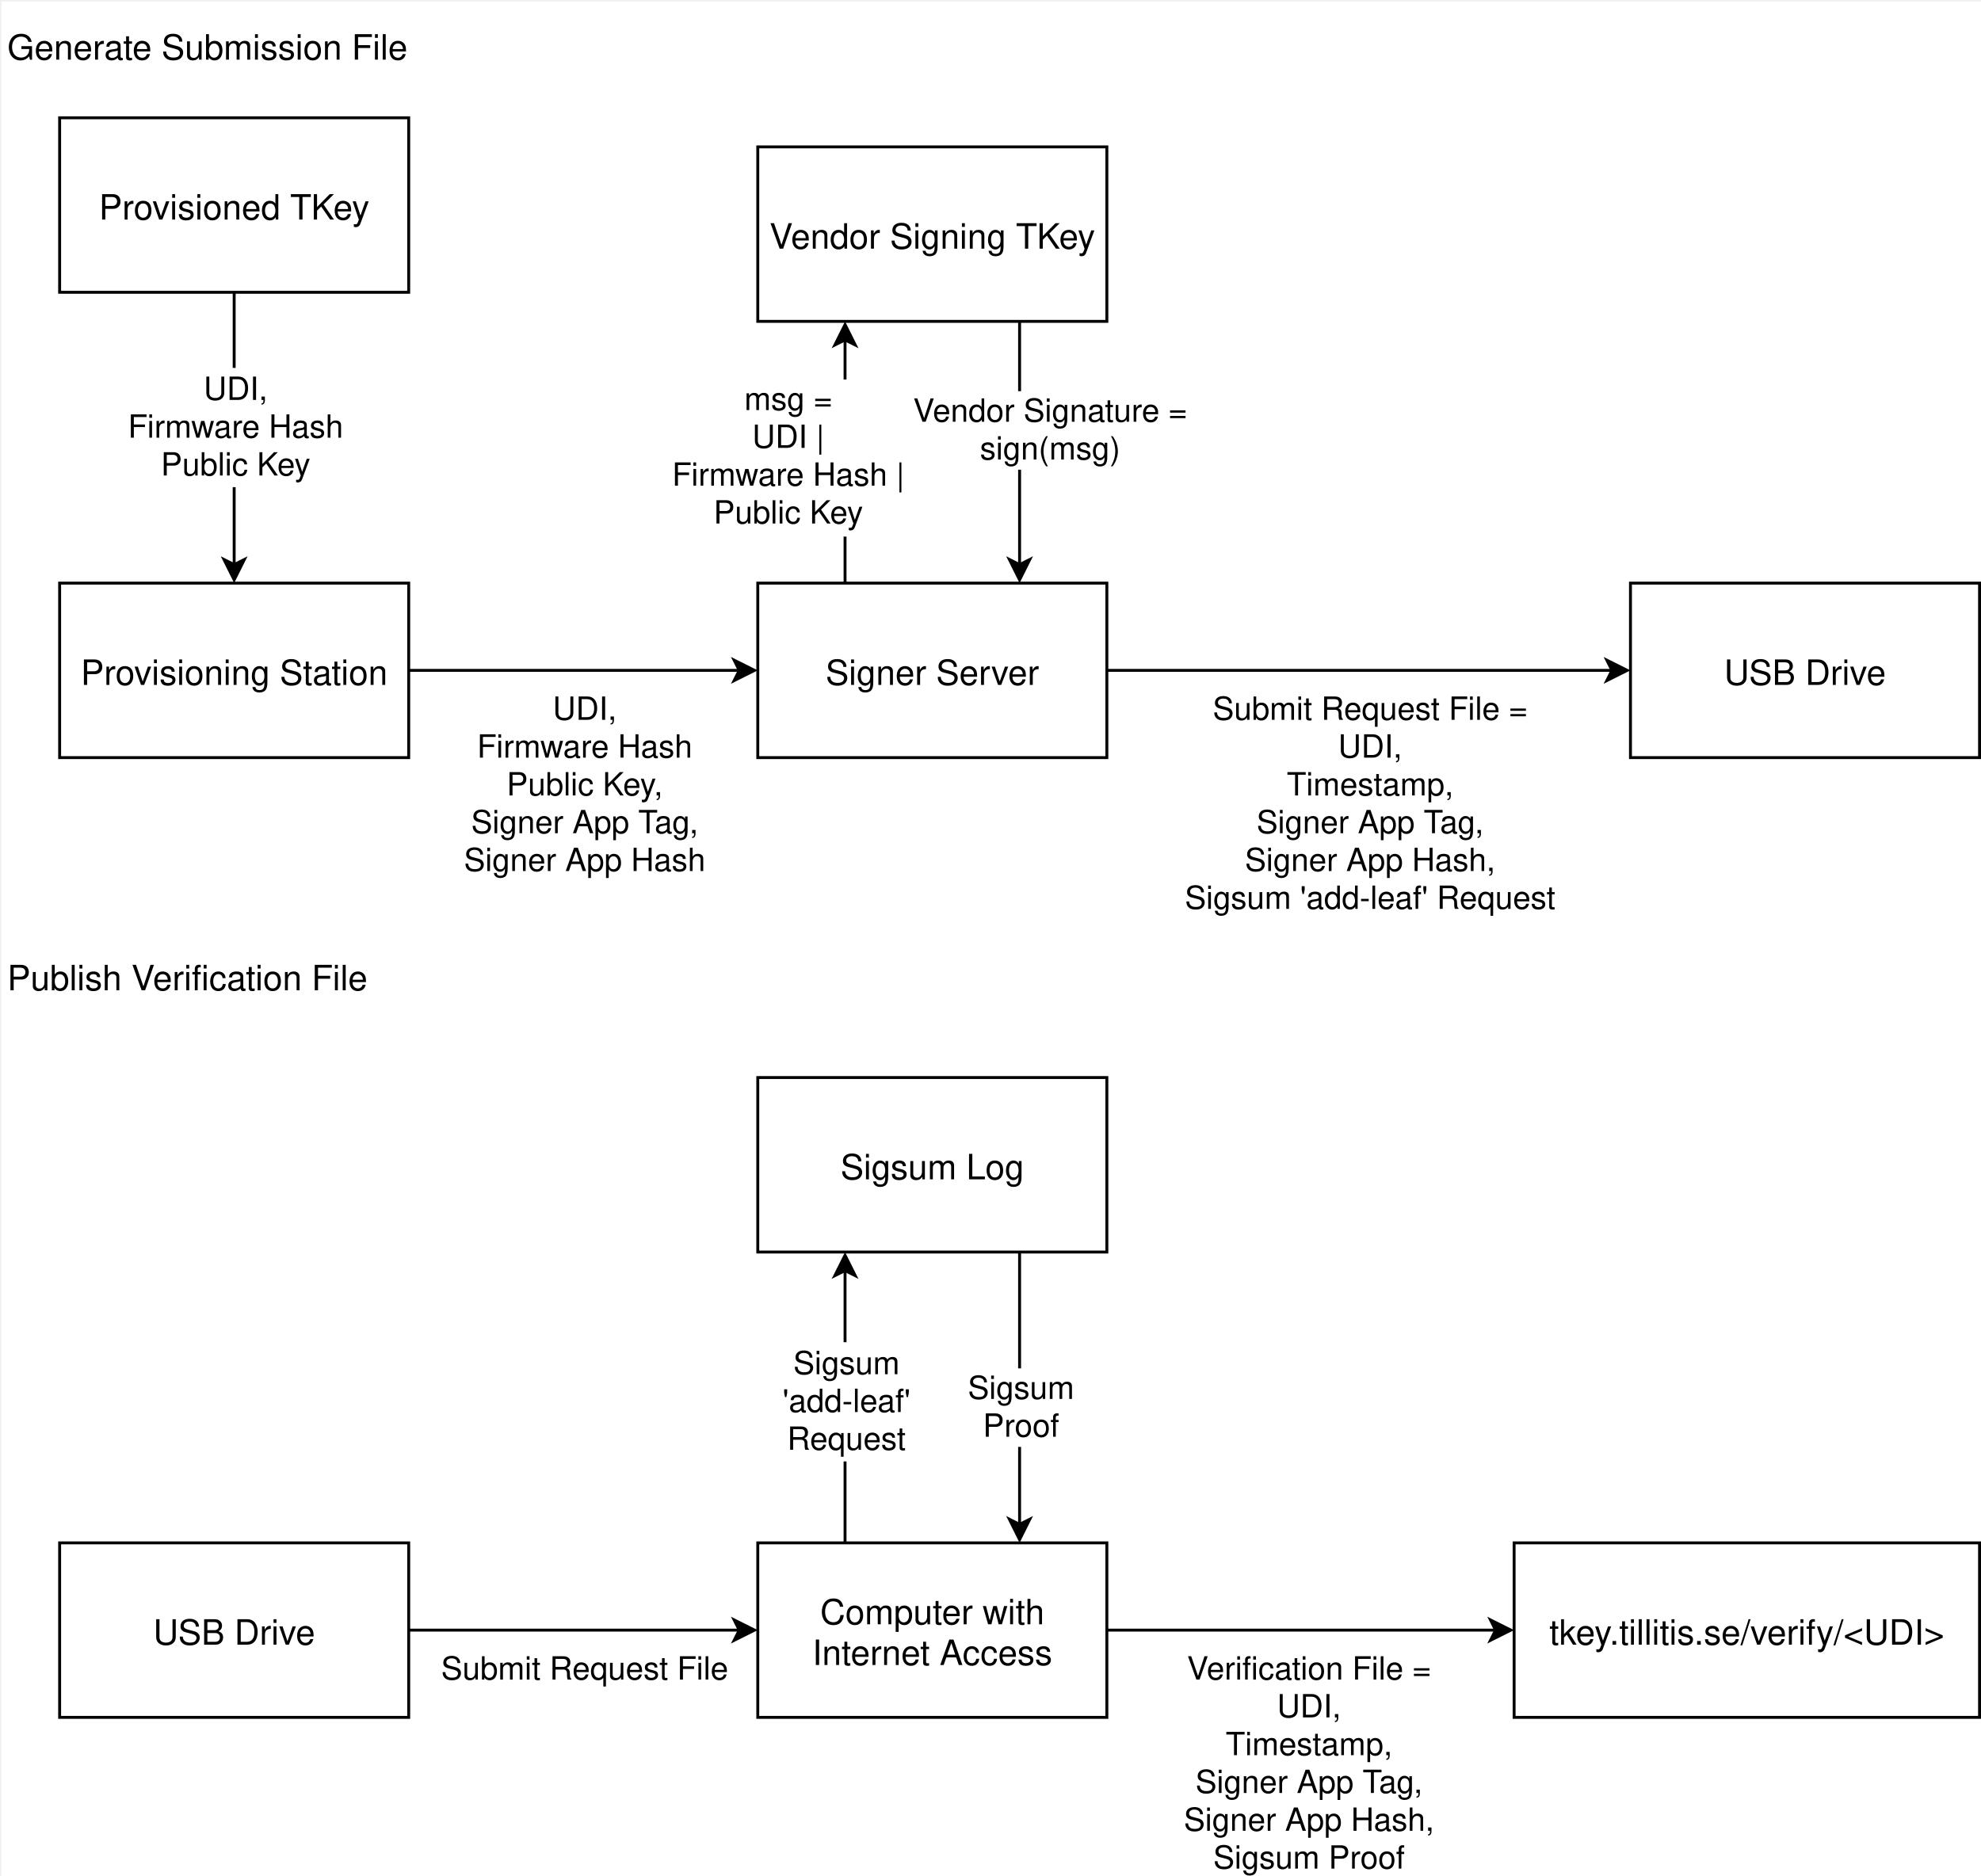
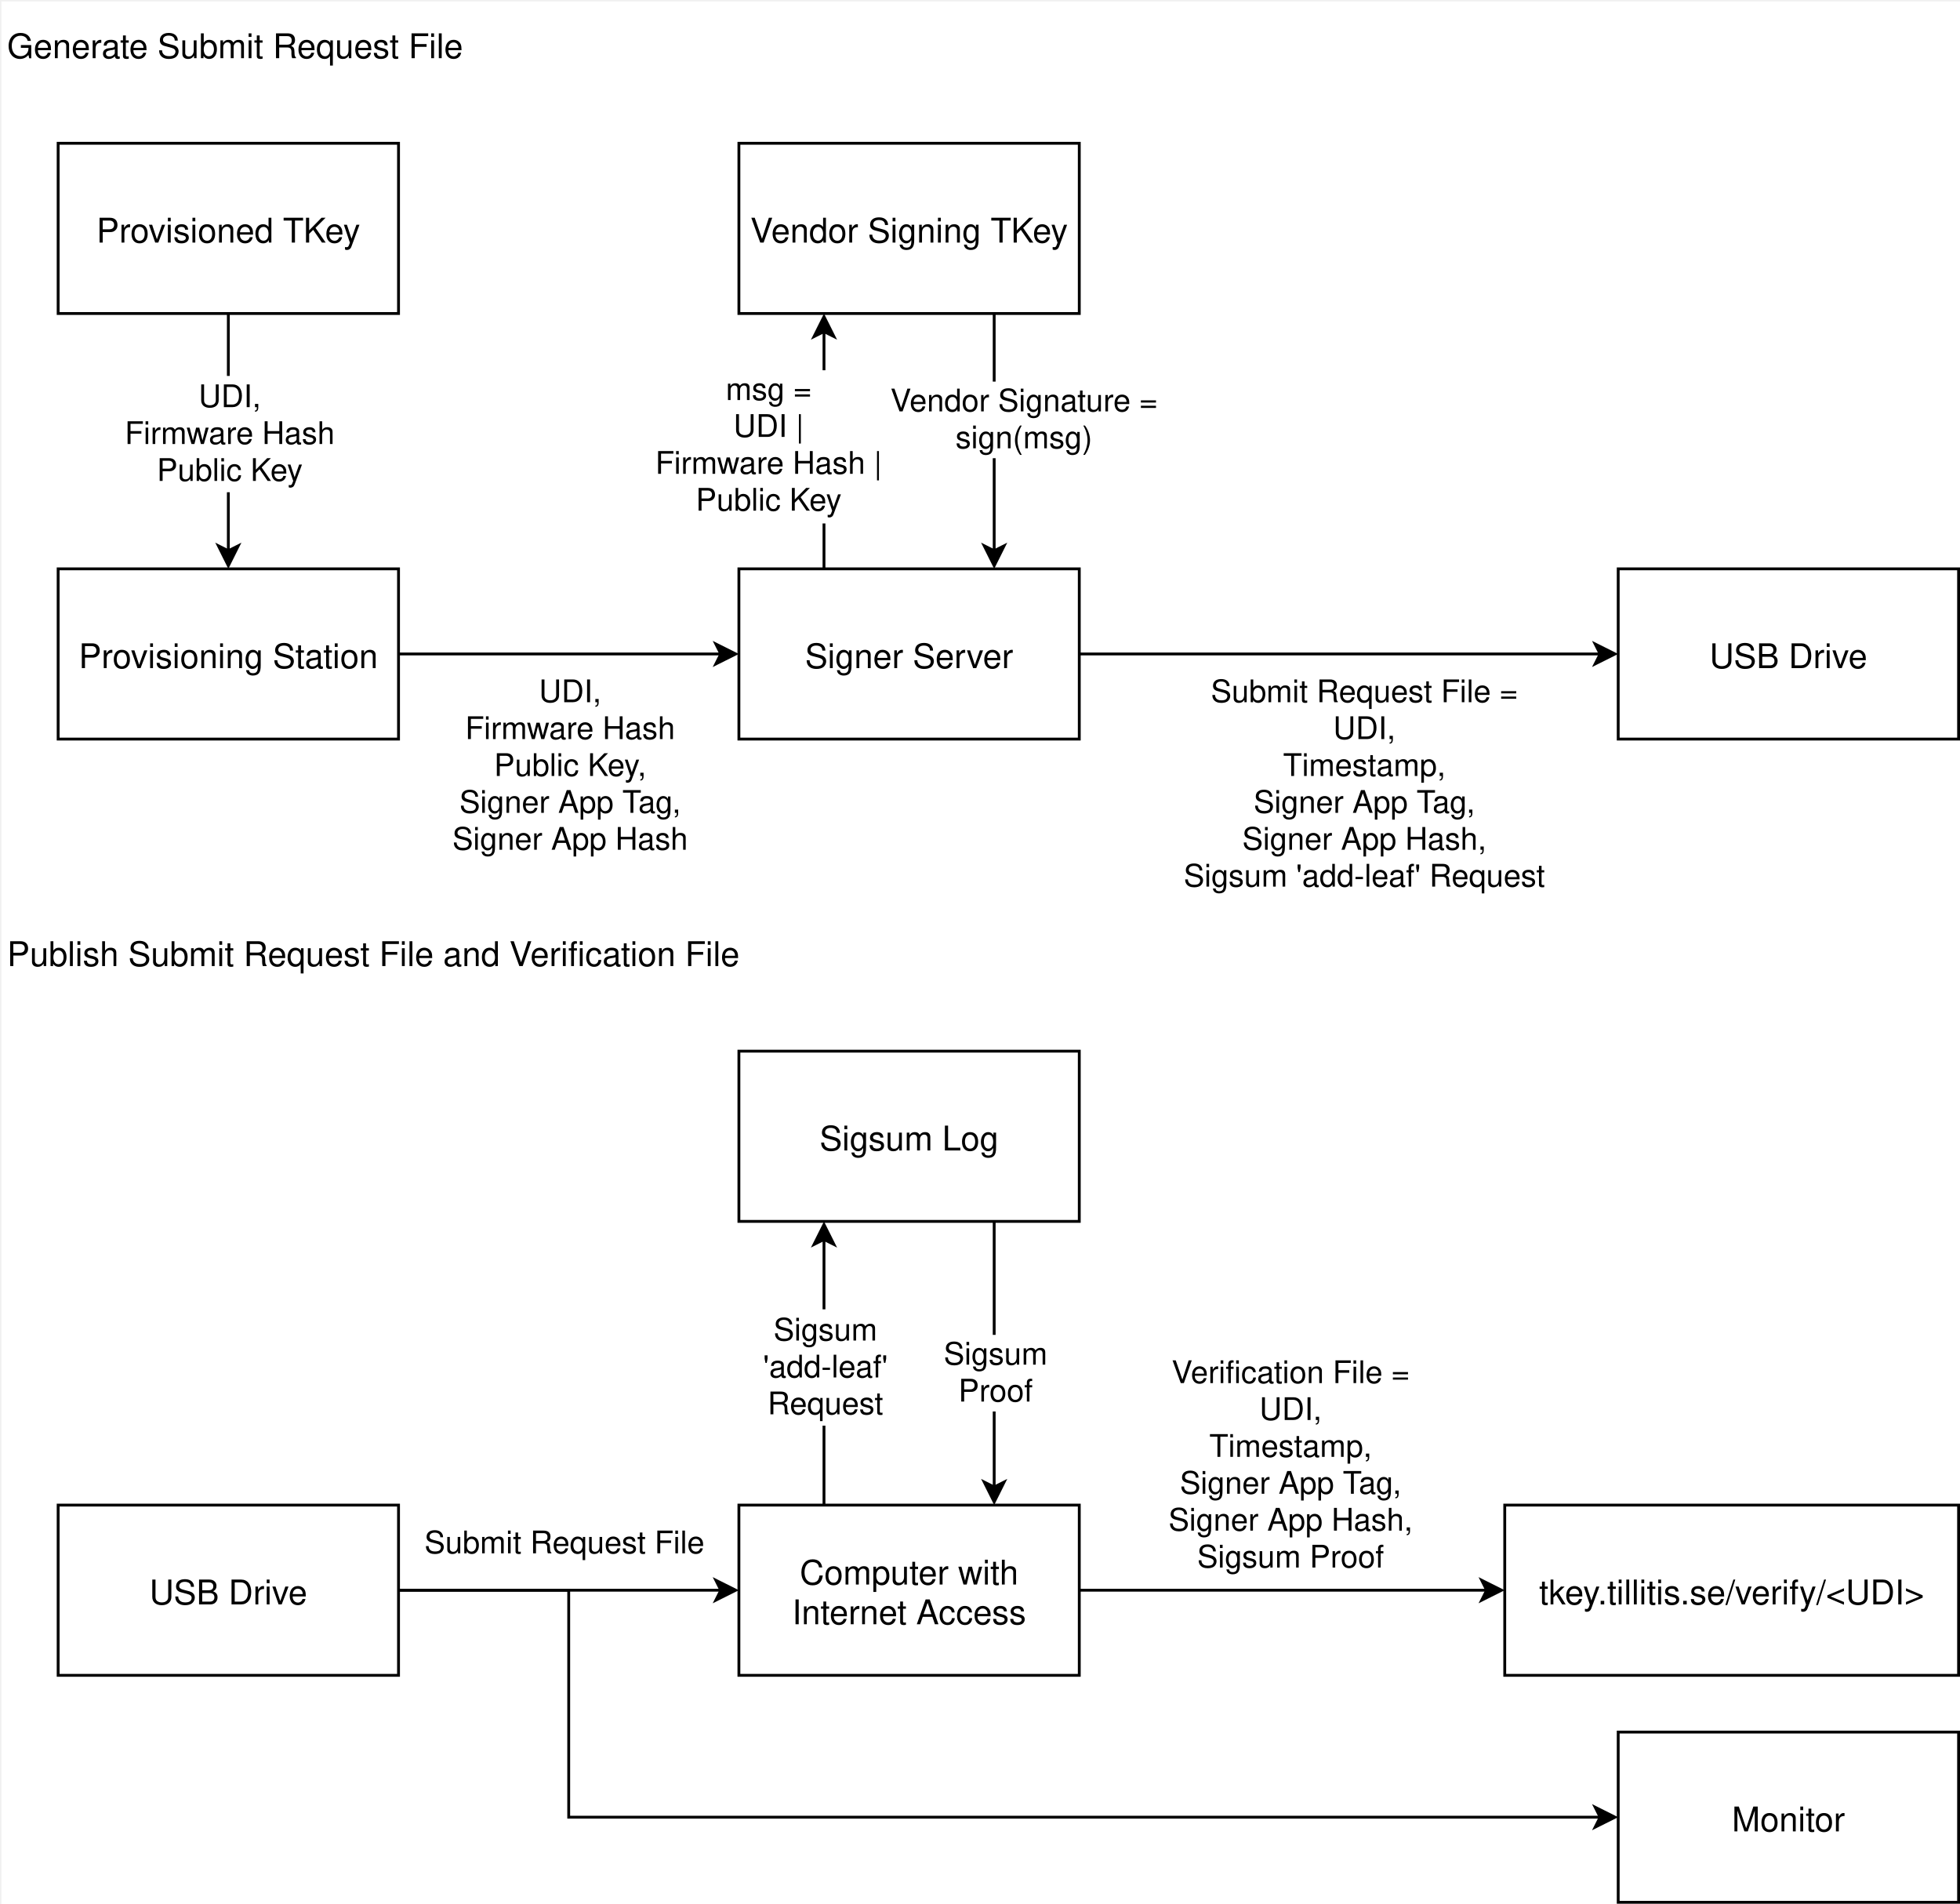
- <svg xmlns="http://www.w3.org/2000/svg" style="background: #ffffff; background-color: light-dark(#ffffff, var(--ge-dark-color, #121212)); color-scheme: light dark;" version="1.1" width="681px" height="645px" viewBox="-0.5 -0.5 681 645">
+ <svg xmlns="http://www.w3.org/2000/svg" style="background: #ffffff; background-color: light-dark(#ffffff, var(--ge-dark-color, #121212)); color-scheme: light dark;" version="1.1" width="691px" height="671px" viewBox="-0.5 -0.5 691 671">
  <defs />
  <rect fill="#ffffff" style="fill: light-dark(#ffffff, var(--ge-dark-color, #121212));" width="100%" height="100%" x="0" y="0" />
  <g>
    <g data-cell-id="0">
      <g data-cell-id="1">
-         <g data-cell-id="nCrdEFyfxnd6FBxaS_Kx-1">
+         <g data-cell-id="q5HFUkEXbe9eDORdfl1f-1">
          <g>
            <path d="M 140 230 L 253.63 230" fill="none" stroke="#000000" style="stroke: light-dark(rgb(0, 0, 0), rgb(255, 255, 255));" stroke-miterlimit="10" pointer-events="stroke" />
            <path d="M 258.88 230 L 251.88 233.5 L 253.63 230 L 251.88 226.5 Z" fill="#000000" style="fill: light-dark(rgb(0, 0, 0), rgb(255, 255, 255)); stroke: light-dark(rgb(0, 0, 0), rgb(255, 255, 255));" stroke="#000000" stroke-miterlimit="10" pointer-events="all" />
          </g>
-           <g data-cell-id="nCrdEFyfxnd6FBxaS_Kx-2">
+           <g data-cell-id="q5HFUkEXbe9eDORdfl1f-2">
            <g>
              <g fill="#000000" style="fill: light-dark(rgb(0, 0, 0), rgb(255, 255, 255));" font-family="Helvetica" text-anchor="middle" font-size="11px">
                <rect fill="#ffffff" stroke="none" x="159" y="238" width="85" height="67" style="fill: light-dark(#ffffff, var(--ge-dark-color, #121212));" stroke-width="0" />
                <text x="200.5" y="247">UDI,</text>
                <text x="200.5" y="260">Firmware Hash</text>
                <text x="200.5" y="273">Public Key,</text>
                <text x="200.5" y="286">Signer App Tag,</text>
                <text x="200.5" y="299">Signer App Hash</text>
              </g>
            </g>
          </g>
        </g>
-         <g data-cell-id="nCrdEFyfxnd6FBxaS_Kx-3">
+         <g data-cell-id="q5HFUkEXbe9eDORdfl1f-3">
          <g>
            <rect x="20" y="200" width="120" height="60" fill="#ffffff" style="fill: light-dark(#ffffff, var(--ge-dark-color, #121212)); stroke: light-dark(rgb(0, 0, 0), rgb(255, 255, 255));" stroke="#000000" pointer-events="all" />
          </g>
          <g>
            <g fill="#000000" style="fill: light-dark(rgb(0, 0, 0), rgb(255, 255, 255));" font-family="Helvetica" text-anchor="middle" font-size="12px">
              <text x="80" y="235">Provisioning Station</text>
            </g>
          </g>
        </g>
-         <g data-cell-id="nCrdEFyfxnd6FBxaS_Kx-4">
-           <g>
-             <path d="M 380 230 L 553.63 230" fill="none" stroke="#000000" style="stroke: light-dark(rgb(0, 0, 0), rgb(255, 255, 255));" stroke-miterlimit="10" pointer-events="stroke" />
-             <path d="M 558.88 230 L 551.88 233.5 L 553.63 230 L 551.88 226.5 Z" fill="#000000" style="fill: light-dark(rgb(0, 0, 0), rgb(255, 255, 255)); stroke: light-dark(rgb(0, 0, 0), rgb(255, 255, 255));" stroke="#000000" stroke-miterlimit="10" pointer-events="all" />
-           </g>
-           <g data-cell-id="nCrdEFyfxnd6FBxaS_Kx-5">
-             <g>
-               <g fill="#000000" style="fill: light-dark(rgb(0, 0, 0), rgb(255, 255, 255));" font-family="Helvetica" text-anchor="middle" font-size="11px">
-                 <rect fill="#FFFFFF" stroke="none" x="407" y="238" width="129" height="80" style="fill: light-dark(rgb(255, 255, 255), rgb(18, 18, 18));" stroke-width="0" />
-                 <text x="470.5" y="247">Submit Request File =</text>
-                 <text x="470.5" y="260">UDI,</text>
-                 <text x="470.5" y="273">Timestamp,</text>
-                 <text x="470.5" y="286">Signer App Tag,</text>
-                 <text x="470.5" y="299">Signer App Hash,</text>
-                 <text x="470.5" y="312">Sigsum 'add-leaf' Request</text>
-               </g>
-             </g>
-           </g>
-         </g>
-         <g data-cell-id="nCrdEFyfxnd6FBxaS_Kx-6">
+         <g data-cell-id="q5HFUkEXbe9eDORdfl1f-4">
+           <g>
+             <path d="M 380 230 L 563.63 230" fill="none" stroke="#000000" style="stroke: light-dark(rgb(0, 0, 0), rgb(255, 255, 255));" stroke-miterlimit="10" pointer-events="stroke" />
+             <path d="M 568.88 230 L 561.88 233.5 L 563.63 230 L 561.88 226.5 Z" fill="#000000" style="fill: light-dark(rgb(0, 0, 0), rgb(255, 255, 255)); stroke: light-dark(rgb(0, 0, 0), rgb(255, 255, 255));" stroke="#000000" stroke-miterlimit="10" pointer-events="all" />
+           </g>
+           <g data-cell-id="q5HFUkEXbe9eDORdfl1f-5">
+             <g>
+               <g fill="#000000" style="fill: light-dark(rgb(0, 0, 0), rgb(255, 255, 255));" font-family="Helvetica" text-anchor="middle" font-size="11px">
+                 <rect fill="#FFFFFF" stroke="none" x="417" y="238" width="129" height="80" style="fill: light-dark(rgb(255, 255, 255), rgb(18, 18, 18));" stroke-width="0" />
+                 <text x="480.5" y="247">Submit Request File =</text>
+                 <text x="480.5" y="260">UDI,</text>
+                 <text x="480.5" y="273">Timestamp,</text>
+                 <text x="480.5" y="286">Signer App Tag,</text>
+                 <text x="480.5" y="299">Signer App Hash,</text>
+                 <text x="480.5" y="312">Sigsum 'add-leaf' Request</text>
+               </g>
+             </g>
+           </g>
+         </g>
+         <g data-cell-id="q5HFUkEXbe9eDORdfl1f-6">
          <g>
            <path d="M 290 200 L 290 116.37" fill="none" stroke="#000000" style="stroke: light-dark(rgb(0, 0, 0), rgb(255, 255, 255));" stroke-miterlimit="10" pointer-events="stroke" />
            <path d="M 290 111.12 L 293.5 118.12 L 290 116.37 L 286.5 118.12 Z" fill="#000000" style="fill: light-dark(rgb(0, 0, 0), rgb(255, 255, 255)); stroke: light-dark(rgb(0, 0, 0), rgb(255, 255, 255));" stroke="#000000" stroke-miterlimit="10" pointer-events="all" />
          </g>
-           <g data-cell-id="nCrdEFyfxnd6FBxaS_Kx-7">
+           <g data-cell-id="q5HFUkEXbe9eDORdfl1f-7">
            <g>
              <g fill="#000000" style="fill: light-dark(rgb(0, 0, 0), rgb(255, 255, 255));" font-family="Helvetica" text-anchor="middle" font-size="11px">
                <rect fill="#ffffff" stroke="none" x="230" y="130" width="82" height="54" style="fill: light-dark(#ffffff, var(--ge-dark-color, #121212));" stroke-width="0" />
                <text x="270.5" y="140.5">msg =</text>
                <text x="270.5" y="153.5">UDI |</text>
                <text x="270.5" y="166.5">Firmware Hash |</text>
                <text x="270.5" y="179.5">Public Key</text>
              </g>
            </g>
          </g>
        </g>
-         <g data-cell-id="nCrdEFyfxnd6FBxaS_Kx-8">
+         <g data-cell-id="q5HFUkEXbe9eDORdfl1f-8">
          <g>
            <rect x="260" y="200" width="120" height="60" fill="#ffffff" style="fill: light-dark(#ffffff, var(--ge-dark-color, #121212)); stroke: light-dark(rgb(0, 0, 0), rgb(255, 255, 255));" stroke="#000000" pointer-events="all" />
          </g>
          <g>
            <g fill="#000000" style="fill: light-dark(rgb(0, 0, 0), rgb(255, 255, 255));" font-family="Helvetica" text-anchor="middle" font-size="12px">
              <text x="320" y="235">Signer Server</text>
            </g>
          </g>
        </g>
-         <g data-cell-id="nCrdEFyfxnd6FBxaS_Kx-9">
+         <g data-cell-id="q5HFUkEXbe9eDORdfl1f-9">
          <g>
            <path d="M 350 110 L 350 193.63" fill="none" stroke="#000000" style="stroke: light-dark(rgb(0, 0, 0), rgb(255, 255, 255));" stroke-miterlimit="10" pointer-events="stroke" />
            <path d="M 350 198.88 L 346.5 191.88 L 350 193.63 L 353.5 191.88 Z" fill="#000000" style="fill: light-dark(rgb(0, 0, 0), rgb(255, 255, 255)); stroke: light-dark(rgb(0, 0, 0), rgb(255, 255, 255));" stroke="#000000" stroke-miterlimit="10" pointer-events="all" />
          </g>
-           <g data-cell-id="nCrdEFyfxnd6FBxaS_Kx-10">
+           <g data-cell-id="q5HFUkEXbe9eDORdfl1f-10">
            <g>
              <g fill="#000000" style="fill: light-dark(rgb(0, 0, 0), rgb(255, 255, 255));" font-family="Helvetica" text-anchor="middle" font-size="11px">
                <rect fill="#ffffff" stroke="none" x="313" y="134" width="96" height="27" style="fill: light-dark(#ffffff, var(--ge-dark-color, #121212));" stroke-width="0" />
                <text x="360.5" y="144.5">Vendor Signature =</text>
                <text x="360.5" y="157.5">sign(msg)</text>
              </g>
            </g>
          </g>
        </g>
-         <g data-cell-id="nCrdEFyfxnd6FBxaS_Kx-11">
+         <g data-cell-id="q5HFUkEXbe9eDORdfl1f-11">
          <g>
            <rect x="260" y="50" width="120" height="60" fill="#ffffff" style="fill: light-dark(#ffffff, var(--ge-dark-color, #121212)); stroke: light-dark(rgb(0, 0, 0), rgb(255, 255, 255));" stroke="#000000" pointer-events="all" />
          </g>
          <g>
            <g fill="#000000" style="fill: light-dark(rgb(0, 0, 0), rgb(255, 255, 255));" font-family="Helvetica" text-anchor="middle" font-size="12px">
              <text x="320" y="85">Vendor Signing TKey</text>
            </g>
          </g>
        </g>
-         <g data-cell-id="nCrdEFyfxnd6FBxaS_Kx-12">
-           <g>
-             <rect x="560" y="200" width="120" height="60" fill="#ffffff" style="fill: light-dark(#ffffff, var(--ge-dark-color, #121212)); stroke: light-dark(rgb(0, 0, 0), rgb(255, 255, 255));" stroke="#000000" pointer-events="all" />
-           </g>
-           <g>
-             <g fill="#000000" style="fill: light-dark(rgb(0, 0, 0), rgb(255, 255, 255));" font-family="Helvetica" text-anchor="middle" font-size="12px">
-               <text x="620" y="235">USB Drive</text>
-             </g>
-           </g>
-         </g>
-         <g data-cell-id="nCrdEFyfxnd6FBxaS_Kx-13">
+         <g data-cell-id="q5HFUkEXbe9eDORdfl1f-12">
+           <g>
+             <rect x="570" y="200" width="120" height="60" fill="#ffffff" style="fill: light-dark(#ffffff, var(--ge-dark-color, #121212)); stroke: light-dark(rgb(0, 0, 0), rgb(255, 255, 255));" stroke="#000000" pointer-events="all" />
+           </g>
+           <g>
+             <g fill="#000000" style="fill: light-dark(rgb(0, 0, 0), rgb(255, 255, 255));" font-family="Helvetica" text-anchor="middle" font-size="12px">
+               <text x="630" y="235">USB Drive</text>
+             </g>
+           </g>
+         </g>
+         <g data-cell-id="q5HFUkEXbe9eDORdfl1f-13">
          <g>
            <rect x="0" y="0" width="680" height="30" fill="none" stroke="none" pointer-events="all" />
          </g>
          <g>
            <g fill="#000000" style="fill: light-dark(rgb(0, 0, 0), rgb(255, 255, 255));" font-family="Helvetica" font-size="12px">
-               <text x="2" y="20">Generate Submission File</text>
-             </g>
-           </g>
-         </g>
-         <g data-cell-id="nCrdEFyfxnd6FBxaS_Kx-14">
+               <text x="2" y="20">Generate Submit Request File</text>
+             </g>
+           </g>
+         </g>
+         <g data-cell-id="q5HFUkEXbe9eDORdfl1f-14">
          <g>
            <path d="M 140 560 L 253.63 560" fill="none" stroke="#000000" style="stroke: light-dark(rgb(0, 0, 0), rgb(255, 255, 255));" stroke-miterlimit="10" pointer-events="stroke" />
            <path d="M 258.88 560 L 251.88 563.5 L 253.63 560 L 251.88 556.5 Z" fill="#000000" style="fill: light-dark(rgb(0, 0, 0), rgb(255, 255, 255)); stroke: light-dark(rgb(0, 0, 0), rgb(255, 255, 255));" stroke="#000000" stroke-miterlimit="10" pointer-events="all" />
          </g>
-           <g data-cell-id="nCrdEFyfxnd6FBxaS_Kx-15">
-             <g>
-               <g fill="#000000" style="fill: light-dark(rgb(0, 0, 0), rgb(255, 255, 255));" font-family="Helvetica" text-anchor="middle" font-size="11px">
-                 <rect fill="#FFFFFF" stroke="none" x="151" y="568" width="101" height="14" style="fill: light-dark(rgb(255, 255, 255), rgb(18, 18, 18));" stroke-width="0" />
-                 <text x="200.5" y="577">Submit Request File</text>
-               </g>
-             </g>
-           </g>
-         </g>
-         <g data-cell-id="nCrdEFyfxnd6FBxaS_Kx-16">
+           <g data-cell-id="q5HFUkEXbe9eDORdfl1f-15">
+             <g>
+               <g fill="#000000" style="fill: light-dark(rgb(0, 0, 0), rgb(255, 255, 255));" font-family="Helvetica" text-anchor="middle" font-size="11px">
+                 <rect fill="#FFFFFF" stroke="none" x="149" y="538" width="101" height="14" style="fill: light-dark(rgb(255, 255, 255), rgb(18, 18, 18));" stroke-width="0" />
+                 <text x="198.5" y="547">Submit Request File</text>
+               </g>
+             </g>
+           </g>
+         </g>
+         <g data-cell-id="OeayIvTPVA2V0EAvdGBB-5">
+           <g>
+             <path d="M 140 560 L 200 560 L 200 640 L 563.63 640" fill="none" stroke="#000000" style="stroke: light-dark(rgb(0, 0, 0), rgb(255, 255, 255));" stroke-miterlimit="10" pointer-events="stroke" />
+             <path d="M 568.88 640 L 561.88 643.5 L 563.63 640 L 561.88 636.5 Z" fill="#000000" style="fill: light-dark(rgb(0, 0, 0), rgb(255, 255, 255)); stroke: light-dark(rgb(0, 0, 0), rgb(255, 255, 255));" stroke="#000000" stroke-miterlimit="10" pointer-events="all" />
+           </g>
+         </g>
+         <g data-cell-id="q5HFUkEXbe9eDORdfl1f-16">
          <g>
            <rect x="20" y="530" width="120" height="60" fill="#ffffff" style="fill: light-dark(#ffffff, var(--ge-dark-color, #121212)); stroke: light-dark(rgb(0, 0, 0), rgb(255, 255, 255));" stroke="#000000" pointer-events="all" />
          </g>
          <g>
            <g fill="#000000" style="fill: light-dark(rgb(0, 0, 0), rgb(255, 255, 255));" font-family="Helvetica" text-anchor="middle" font-size="12px">
              <text x="80" y="565">USB Drive</text>
            </g>
          </g>
        </g>
-         <g data-cell-id="nCrdEFyfxnd6FBxaS_Kx-17">
-           <g>
-             <path d="M 380 560 L 513.63 560" fill="none" stroke="#000000" style="stroke: light-dark(rgb(0, 0, 0), rgb(255, 255, 255));" stroke-miterlimit="10" pointer-events="stroke" />
-             <path d="M 518.88 560 L 511.88 563.5 L 513.63 560 L 511.88 556.5 Z" fill="#000000" style="fill: light-dark(rgb(0, 0, 0), rgb(255, 255, 255)); stroke: light-dark(rgb(0, 0, 0), rgb(255, 255, 255));" stroke="#000000" stroke-miterlimit="10" pointer-events="all" />
-           </g>
-           <g data-cell-id="nCrdEFyfxnd6FBxaS_Kx-18">
-             <g>
-               <g fill="#000000" style="fill: light-dark(rgb(0, 0, 0), rgb(255, 255, 255));" font-family="Helvetica" text-anchor="middle" font-size="11px">
-                 <rect fill="#FFFFFF" stroke="none" x="406" y="568" width="88" height="80" style="fill: light-dark(rgb(255, 255, 255), rgb(18, 18, 18));" stroke-width="0" />
-                 <text x="449.5" y="577">Verification File =</text>
-                 <text x="449.5" y="590">UDI,</text>
-                 <text x="449.5" y="603">Timestamp,</text>
-                 <text x="449.5" y="616">Signer App Tag,</text>
-                 <text x="449.5" y="629">Signer App Hash,</text>
-                 <text x="449.5" y="642">Sigsum Proof</text>
-               </g>
-             </g>
-           </g>
-         </g>
-         <g data-cell-id="nCrdEFyfxnd6FBxaS_Kx-19">
+         <g data-cell-id="q5HFUkEXbe9eDORdfl1f-17">
+           <g>
+             <path d="M 380 560 L 523.63 560" fill="none" stroke="#000000" style="stroke: light-dark(rgb(0, 0, 0), rgb(255, 255, 255));" stroke-miterlimit="10" pointer-events="stroke" />
+             <path d="M 528.88 560 L 521.88 563.5 L 523.63 560 L 521.88 556.5 Z" fill="#000000" style="fill: light-dark(rgb(0, 0, 0), rgb(255, 255, 255)); stroke: light-dark(rgb(0, 0, 0), rgb(255, 255, 255));" stroke="#000000" stroke-miterlimit="10" pointer-events="all" />
+           </g>
+           <g data-cell-id="q5HFUkEXbe9eDORdfl1f-18">
+             <g>
+               <g fill="#000000" style="fill: light-dark(rgb(0, 0, 0), rgb(255, 255, 255));" font-family="Helvetica" text-anchor="middle" font-size="11px">
+                 <rect fill="#FFFFFF" stroke="none" x="411" y="478" width="88" height="80" style="fill: light-dark(rgb(255, 255, 255), rgb(18, 18, 18));" stroke-width="0" />
+                 <text x="454.5" y="487">Verification File =</text>
+                 <text x="454.5" y="500">UDI,</text>
+                 <text x="454.5" y="513">Timestamp,</text>
+                 <text x="454.5" y="526">Signer App Tag,</text>
+                 <text x="454.5" y="539">Signer App Hash,</text>
+                 <text x="454.5" y="552">Sigsum Proof</text>
+               </g>
+             </g>
+           </g>
+         </g>
+         <g data-cell-id="q5HFUkEXbe9eDORdfl1f-19">
          <g>
            <path d="M 290 530 L 290 436.37" fill="none" stroke="#000000" style="stroke: light-dark(rgb(0, 0, 0), rgb(255, 255, 255));" stroke-miterlimit="10" pointer-events="stroke" />
            <path d="M 290 431.12 L 293.5 438.12 L 290 436.37 L 286.5 438.12 Z" fill="#000000" style="fill: light-dark(rgb(0, 0, 0), rgb(255, 255, 255)); stroke: light-dark(rgb(0, 0, 0), rgb(255, 255, 255));" stroke="#000000" stroke-miterlimit="10" pointer-events="all" />
          </g>
-           <g data-cell-id="nCrdEFyfxnd6FBxaS_Kx-20">
+           <g data-cell-id="q5HFUkEXbe9eDORdfl1f-20">
            <g>
              <g fill="#000000" style="fill: light-dark(rgb(0, 0, 0), rgb(255, 255, 255));" font-family="Helvetica" text-anchor="middle" font-size="11px">
                <rect fill="#ffffff" stroke="none" x="268" y="461" width="46" height="41" style="fill: light-dark(#ffffff, var(--ge-dark-color, #121212));" stroke-width="0" />
                <text x="290.5" y="472">Sigsum</text>
                <text x="290.5" y="485">'add-leaf'</text>
                <text x="290.5" y="498">Request</text>
              </g>
            </g>
          </g>
        </g>
-         <g data-cell-id="nCrdEFyfxnd6FBxaS_Kx-21">
+         <g data-cell-id="q5HFUkEXbe9eDORdfl1f-21">
          <g>
            <rect x="260" y="530" width="120" height="60" fill="#ffffff" style="fill: light-dark(#ffffff, var(--ge-dark-color, #121212)); stroke: light-dark(rgb(0, 0, 0), rgb(255, 255, 255));" stroke="#000000" pointer-events="all" />
          </g>
          <g>
            <g fill="#000000" style="fill: light-dark(rgb(0, 0, 0), rgb(255, 255, 255));" font-family="Helvetica" text-anchor="middle" font-size="12px">
              <text x="320" y="558">Computer with</text>
              <text x="320" y="572">Internet Access</text>
            </g>
          </g>
        </g>
-         <g data-cell-id="nCrdEFyfxnd6FBxaS_Kx-22">
-           <g>
-             <rect x="520" y="530" width="160" height="60" fill="#ffffff" style="fill: light-dark(#ffffff, var(--ge-dark-color, #121212)); stroke: light-dark(rgb(0, 0, 0), rgb(255, 255, 255));" stroke="#000000" pointer-events="all" />
-           </g>
-           <g>
-             <g fill="#000000" style="fill: light-dark(rgb(0, 0, 0), rgb(255, 255, 255));" font-family="Helvetica" text-anchor="middle" font-size="12px">
-               <text x="600" y="565">tkey.tillitis.se/verify/&lt;UDI&gt;</text>
-             </g>
-           </g>
-         </g>
-         <g data-cell-id="nCrdEFyfxnd6FBxaS_Kx-23">
-           <g>
-             <path d="M 80 100 L 80 193.63" fill="none" stroke="#000000" style="stroke: light-dark(rgb(0, 0, 0), rgb(255, 255, 255));" stroke-miterlimit="10" pointer-events="stroke" />
+         <g data-cell-id="q5HFUkEXbe9eDORdfl1f-22">
+           <g>
+             <rect x="530" y="530" width="160" height="60" fill="#ffffff" style="fill: light-dark(#ffffff, var(--ge-dark-color, #121212)); stroke: light-dark(rgb(0, 0, 0), rgb(255, 255, 255));" stroke="#000000" pointer-events="all" />
+           </g>
+           <g>
+             <g fill="#000000" style="fill: light-dark(rgb(0, 0, 0), rgb(255, 255, 255));" font-family="Helvetica" text-anchor="middle" font-size="12px">
+               <text x="610" y="565">tkey.tillitis.se/verify/&lt;UDI&gt;</text>
+             </g>
+           </g>
+         </g>
+         <g data-cell-id="q5HFUkEXbe9eDORdfl1f-23">
+           <g>
+             <path d="M 80 110 L 80 193.63" fill="none" stroke="#000000" style="stroke: light-dark(rgb(0, 0, 0), rgb(255, 255, 255));" stroke-miterlimit="10" pointer-events="stroke" />
            <path d="M 80 198.88 L 76.5 191.88 L 80 193.63 L 83.5 191.88 Z" fill="#000000" style="fill: light-dark(rgb(0, 0, 0), rgb(255, 255, 255)); stroke: light-dark(rgb(0, 0, 0), rgb(255, 255, 255));" stroke="#000000" stroke-miterlimit="10" pointer-events="all" />
          </g>
-           <g data-cell-id="nCrdEFyfxnd6FBxaS_Kx-24">
-             <g>
-               <g fill="#000000" style="fill: light-dark(rgb(0, 0, 0), rgb(255, 255, 255));" font-family="Helvetica" text-anchor="middle" font-size="11px">
-                 <rect fill="#ffffff" stroke="none" x="43" y="126" width="76" height="41" style="fill: light-dark(#ffffff, var(--ge-dark-color, #121212));" stroke-width="0" />
-                 <text x="80.5" y="137">UDI,</text>
-                 <text x="80.5" y="150">Firmware Hash</text>
-                 <text x="80.5" y="163">Public Key</text>
-               </g>
-             </g>
-           </g>
-         </g>
-         <g data-cell-id="nCrdEFyfxnd6FBxaS_Kx-25">
-           <g>
-             <rect x="20" y="40" width="120" height="60" fill="#ffffff" style="fill: light-dark(#ffffff, var(--ge-dark-color, #121212)); stroke: light-dark(rgb(0, 0, 0), rgb(255, 255, 255));" stroke="#000000" pointer-events="all" />
-           </g>
-           <g>
-             <g fill="#000000" style="fill: light-dark(rgb(0, 0, 0), rgb(255, 255, 255));" font-family="Helvetica" text-anchor="middle" font-size="12px">
-               <text x="80" y="75">Provisioned TKey</text>
-             </g>
-           </g>
-         </g>
-         <g data-cell-id="nCrdEFyfxnd6FBxaS_Kx-26">
+           <g data-cell-id="q5HFUkEXbe9eDORdfl1f-24">
+             <g>
+               <g fill="#000000" style="fill: light-dark(rgb(0, 0, 0), rgb(255, 255, 255));" font-family="Helvetica" text-anchor="middle" font-size="11px">
+                 <rect fill="#ffffff" stroke="none" x="43" y="132" width="76" height="41" style="fill: light-dark(#ffffff, var(--ge-dark-color, #121212));" stroke-width="0" />
+                 <text x="80.5" y="143">UDI,</text>
+                 <text x="80.5" y="156">Firmware Hash</text>
+                 <text x="80.5" y="169">Public Key</text>
+               </g>
+             </g>
+           </g>
+         </g>
+         <g data-cell-id="q5HFUkEXbe9eDORdfl1f-25">
+           <g>
+             <rect x="20" y="50" width="120" height="60" fill="#ffffff" style="fill: light-dark(#ffffff, var(--ge-dark-color, #121212)); stroke: light-dark(rgb(0, 0, 0), rgb(255, 255, 255));" stroke="#000000" pointer-events="all" />
+           </g>
+           <g>
+             <g fill="#000000" style="fill: light-dark(rgb(0, 0, 0), rgb(255, 255, 255));" font-family="Helvetica" text-anchor="middle" font-size="12px">
+               <text x="80" y="85">Provisioned TKey</text>
+             </g>
+           </g>
+         </g>
+         <g data-cell-id="q5HFUkEXbe9eDORdfl1f-26">
          <g>
            <rect x="0" y="320" width="680" height="30" fill="none" stroke="none" pointer-events="all" />
          </g>
          <g>
            <g fill="#000000" style="fill: light-dark(rgb(0, 0, 0), rgb(255, 255, 255));" font-family="Helvetica" font-size="12px">
-               <text x="2" y="340">Publish Verification File</text>
-             </g>
-           </g>
-         </g>
-         <g data-cell-id="nCrdEFyfxnd6FBxaS_Kx-27">
+               <text x="2" y="340">Publish Submit Request File and Verification File</text>
+             </g>
+           </g>
+         </g>
+         <g data-cell-id="q5HFUkEXbe9eDORdfl1f-27">
          <g>
            <path d="M 350 430 L 350 523.63" fill="none" stroke="#000000" style="stroke: light-dark(rgb(0, 0, 0), rgb(255, 255, 255));" stroke-miterlimit="10" pointer-events="stroke" />
            <path d="M 350 528.88 L 346.5 521.88 L 350 523.63 L 353.5 521.88 Z" fill="#000000" style="fill: light-dark(rgb(0, 0, 0), rgb(255, 255, 255)); stroke: light-dark(rgb(0, 0, 0), rgb(255, 255, 255));" stroke="#000000" stroke-miterlimit="10" pointer-events="all" />
          </g>
-           <g data-cell-id="nCrdEFyfxnd6FBxaS_Kx-28">
+           <g data-cell-id="q5HFUkEXbe9eDORdfl1f-28">
            <g>
              <g fill="#000000" style="fill: light-dark(rgb(0, 0, 0), rgb(255, 255, 255));" font-family="Helvetica" text-anchor="middle" font-size="11px">
                <rect fill="#ffffff" stroke="none" x="332" y="470" width="39" height="27" style="fill: light-dark(#ffffff, var(--ge-dark-color, #121212));" stroke-width="0" />
                <text x="350.5" y="480.5">Sigsum</text>
                <text x="350.5" y="493.5">Proof</text>
              </g>
            </g>
          </g>
        </g>
-         <g data-cell-id="nCrdEFyfxnd6FBxaS_Kx-29">
+         <g data-cell-id="q5HFUkEXbe9eDORdfl1f-29">
          <g>
            <rect x="260" y="370" width="120" height="60" fill="#ffffff" style="fill: light-dark(#ffffff, var(--ge-dark-color, #121212)); stroke: light-dark(rgb(0, 0, 0), rgb(255, 255, 255));" stroke="#000000" pointer-events="all" />
          </g>
          <g>
            <g fill="#000000" style="fill: light-dark(rgb(0, 0, 0), rgb(255, 255, 255));" font-family="Helvetica" text-anchor="middle" font-size="12px">
              <text x="320" y="405">Sigsum Log</text>
+             </g>
+           </g>
+         </g>
+         <g data-cell-id="q5HFUkEXbe9eDORdfl1f-32">
+           <g>
+             <rect x="570" y="610" width="120" height="60" fill="#ffffff" style="fill: light-dark(#ffffff, var(--ge-dark-color, #121212)); stroke: light-dark(rgb(0, 0, 0), rgb(255, 255, 255));" stroke="#000000" pointer-events="all" />
+           </g>
+           <g>
+             <g fill="#000000" style="fill: light-dark(rgb(0, 0, 0), rgb(255, 255, 255));" font-family="Helvetica" text-anchor="middle" font-size="12px">
+               <text x="630" y="645">Monitor</text>
            </g>
          </g>
        </g>
      </g>
    </g>
  </g>
</svg>
